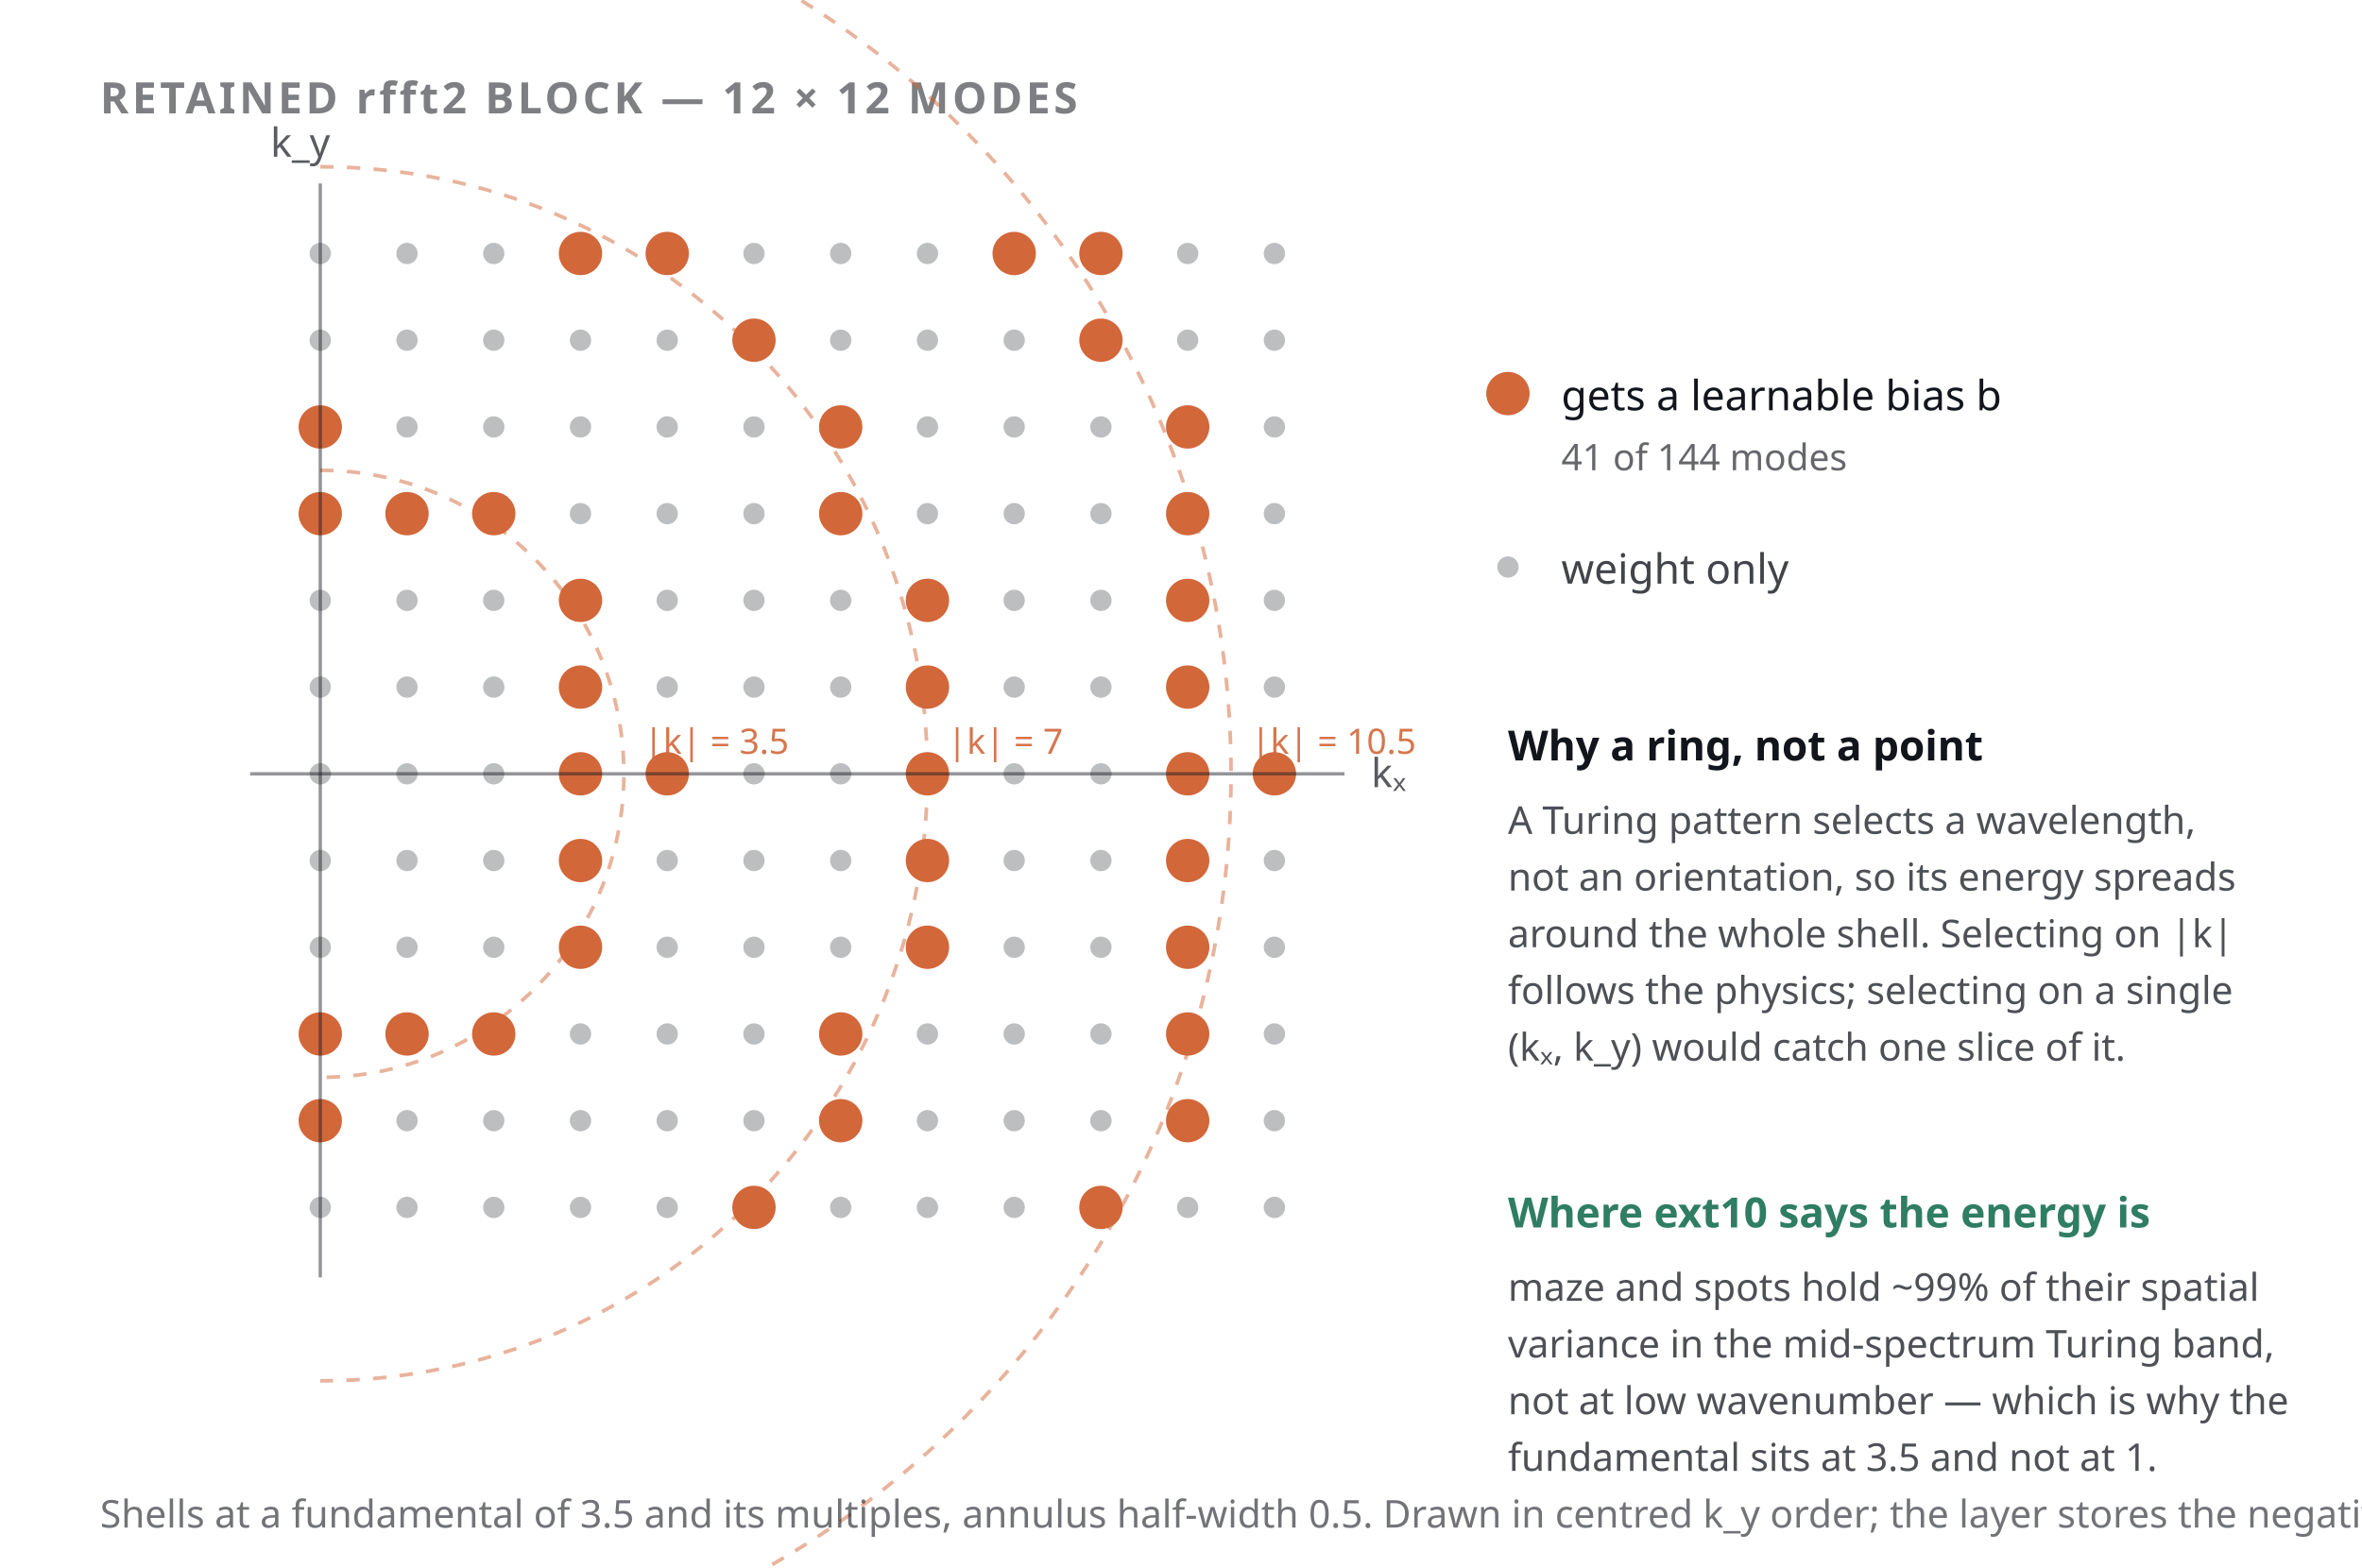
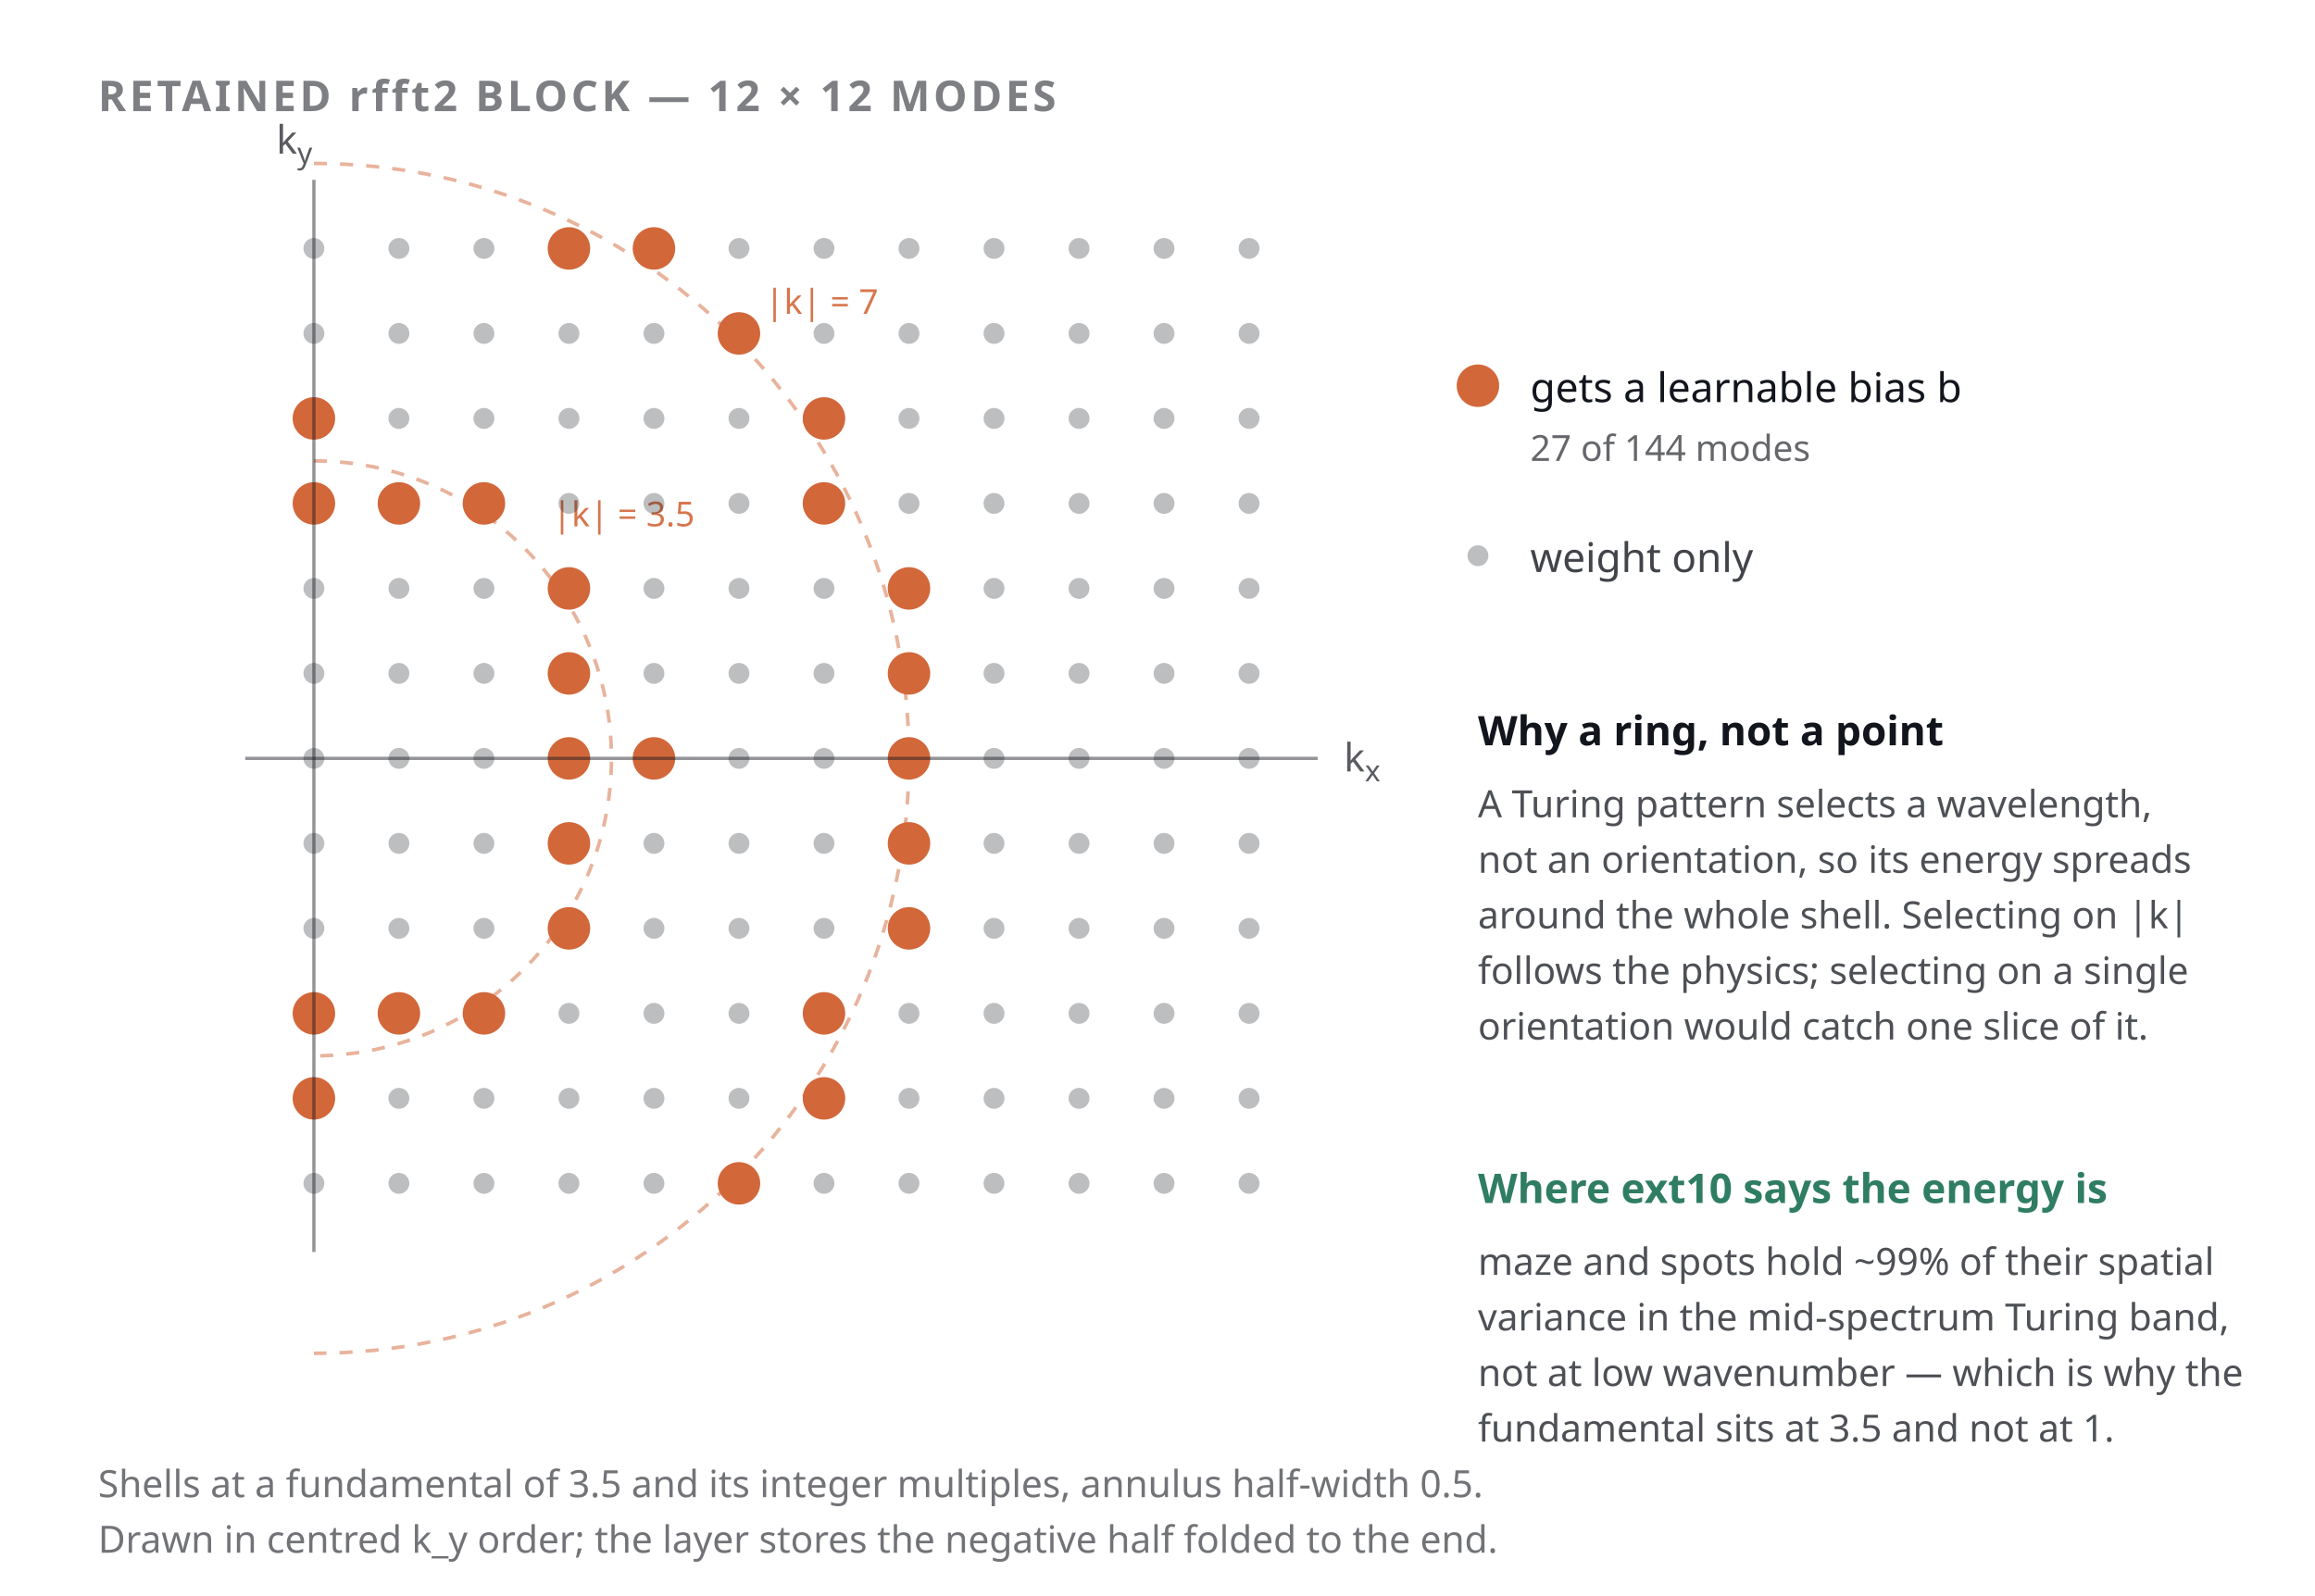
- <svg xmlns="http://www.w3.org/2000/svg" viewBox="0 0 708 470" color="#12151c" role="img" aria-label="The retained Fourier mode grid, with the 3 radial harmonic shells that receive a learnable bias highlighted against the modes that do not.">
+ <svg xmlns="http://www.w3.org/2000/svg" viewBox="0 0 708 488" color="#12151c" role="img" aria-label="The retained Fourier mode grid, with the 2 radial harmonic shells that receive a learnable bias highlighted against the modes that do not.">
  <g font-family="ui-sans-serif, system-ui, sans-serif" fill="currentColor">
    <text x="30" y="34" font-size="13" font-weight="600" opacity="0.55" letter-spacing="0.08em">RETAINED rfft2 BLOCK — 12 × 12 MODES</text>
    <path d="M 96 141.0 A 91.0 91.0 0 0 1 96 323.0" fill="none" stroke="#d2673a" stroke-width="1.1" stroke-dasharray="4 4" opacity="0.5" />
-     <text x="193" y="226" font-size="10.5" fill="#d2673a" opacity="0.9">|k| = 3.5</text>
+     <text x="169" y="161" font-size="10.5" fill="#d2673a" opacity="0.9">|k| = 3.5</text>
    <path d="M 96 50.0 A 182.0 182.0 0 0 1 96 414.0" fill="none" stroke="#d2673a" stroke-width="1.1" stroke-dasharray="4 4" opacity="0.5" />
-     <text x="284" y="226" font-size="10.5" fill="#d2673a" opacity="0.9">|k| = 7</text>
-     <path d="M 96 -41.0 A 273.0 273.0 0 0 1 96 505.0" fill="none" stroke="#d2673a" stroke-width="1.1" stroke-dasharray="4 4" opacity="0.5" />
-     <text x="375" y="226" font-size="10.5" fill="#d2673a" opacity="0.9">|k| = 10.5</text>
+     <text x="234" y="96" font-size="10.5" fill="#d2673a" opacity="0.9">|k| = 7</text>
    <circle cx="96" cy="362" r="3.2" fill="currentColor" opacity="0.28" />
    <circle cx="122" cy="362" r="3.2" fill="currentColor" opacity="0.28" />
    <circle cx="148" cy="362" r="3.2" fill="currentColor" opacity="0.28" />
    <circle cx="174" cy="362" r="3.2" fill="currentColor" opacity="0.28" />
    <circle cx="200" cy="362" r="3.2" fill="currentColor" opacity="0.28" />
    <circle cx="226" cy="362" r="6.5" fill="#d2673a" />
    <circle cx="252" cy="362" r="3.2" fill="currentColor" opacity="0.28" />
    <circle cx="278" cy="362" r="3.2" fill="currentColor" opacity="0.28" />
    <circle cx="304" cy="362" r="3.2" fill="currentColor" opacity="0.28" />
-     <circle cx="330" cy="362" r="6.5" fill="#d2673a" />
+     <circle cx="330" cy="362" r="3.2" fill="currentColor" opacity="0.28" />
    <circle cx="356" cy="362" r="3.2" fill="currentColor" opacity="0.28" />
    <circle cx="382" cy="362" r="3.2" fill="currentColor" opacity="0.28" />
    <circle cx="96" cy="336" r="6.5" fill="#d2673a" />
    <circle cx="122" cy="336" r="3.2" fill="currentColor" opacity="0.28" />
    <circle cx="148" cy="336" r="3.2" fill="currentColor" opacity="0.28" />
    <circle cx="174" cy="336" r="3.2" fill="currentColor" opacity="0.28" />
    <circle cx="200" cy="336" r="3.2" fill="currentColor" opacity="0.28" />
    <circle cx="226" cy="336" r="3.2" fill="currentColor" opacity="0.28" />
    <circle cx="252" cy="336" r="6.5" fill="#d2673a" />
    <circle cx="278" cy="336" r="3.2" fill="currentColor" opacity="0.28" />
    <circle cx="304" cy="336" r="3.2" fill="currentColor" opacity="0.28" />
    <circle cx="330" cy="336" r="3.2" fill="currentColor" opacity="0.28" />
-     <circle cx="356" cy="336" r="6.5" fill="#d2673a" />
+     <circle cx="356" cy="336" r="3.2" fill="currentColor" opacity="0.28" />
    <circle cx="382" cy="336" r="3.2" fill="currentColor" opacity="0.28" />
    <circle cx="96" cy="310" r="6.5" fill="#d2673a" />
    <circle cx="122" cy="310" r="6.5" fill="#d2673a" />
    <circle cx="148" cy="310" r="6.5" fill="#d2673a" />
    <circle cx="174" cy="310" r="3.2" fill="currentColor" opacity="0.28" />
    <circle cx="200" cy="310" r="3.2" fill="currentColor" opacity="0.28" />
    <circle cx="226" cy="310" r="3.2" fill="currentColor" opacity="0.28" />
    <circle cx="252" cy="310" r="6.5" fill="#d2673a" />
    <circle cx="278" cy="310" r="3.2" fill="currentColor" opacity="0.28" />
    <circle cx="304" cy="310" r="3.2" fill="currentColor" opacity="0.28" />
    <circle cx="330" cy="310" r="3.2" fill="currentColor" opacity="0.28" />
-     <circle cx="356" cy="310" r="6.5" fill="#d2673a" />
+     <circle cx="356" cy="310" r="3.2" fill="currentColor" opacity="0.28" />
    <circle cx="382" cy="310" r="3.2" fill="currentColor" opacity="0.28" />
    <circle cx="96" cy="284" r="3.2" fill="currentColor" opacity="0.28" />
    <circle cx="122" cy="284" r="3.2" fill="currentColor" opacity="0.28" />
    <circle cx="148" cy="284" r="3.2" fill="currentColor" opacity="0.28" />
    <circle cx="174" cy="284" r="6.5" fill="#d2673a" />
    <circle cx="200" cy="284" r="3.2" fill="currentColor" opacity="0.28" />
    <circle cx="226" cy="284" r="3.2" fill="currentColor" opacity="0.28" />
    <circle cx="252" cy="284" r="3.2" fill="currentColor" opacity="0.28" />
    <circle cx="278" cy="284" r="6.5" fill="#d2673a" />
    <circle cx="304" cy="284" r="3.2" fill="currentColor" opacity="0.28" />
    <circle cx="330" cy="284" r="3.2" fill="currentColor" opacity="0.28" />
-     <circle cx="356" cy="284" r="6.5" fill="#d2673a" />
+     <circle cx="356" cy="284" r="3.2" fill="currentColor" opacity="0.28" />
    <circle cx="382" cy="284" r="3.2" fill="currentColor" opacity="0.28" />
    <circle cx="96" cy="258" r="3.2" fill="currentColor" opacity="0.28" />
    <circle cx="122" cy="258" r="3.2" fill="currentColor" opacity="0.28" />
    <circle cx="148" cy="258" r="3.2" fill="currentColor" opacity="0.28" />
    <circle cx="174" cy="258" r="6.5" fill="#d2673a" />
    <circle cx="200" cy="258" r="3.2" fill="currentColor" opacity="0.28" />
    <circle cx="226" cy="258" r="3.2" fill="currentColor" opacity="0.28" />
    <circle cx="252" cy="258" r="3.2" fill="currentColor" opacity="0.28" />
    <circle cx="278" cy="258" r="6.5" fill="#d2673a" />
    <circle cx="304" cy="258" r="3.2" fill="currentColor" opacity="0.28" />
    <circle cx="330" cy="258" r="3.2" fill="currentColor" opacity="0.28" />
-     <circle cx="356" cy="258" r="6.5" fill="#d2673a" />
+     <circle cx="356" cy="258" r="3.2" fill="currentColor" opacity="0.28" />
    <circle cx="382" cy="258" r="3.2" fill="currentColor" opacity="0.28" />
    <circle cx="96" cy="232" r="3.2" fill="currentColor" opacity="0.28" />
    <circle cx="122" cy="232" r="3.2" fill="currentColor" opacity="0.28" />
    <circle cx="148" cy="232" r="3.2" fill="currentColor" opacity="0.28" />
    <circle cx="174" cy="232" r="6.5" fill="#d2673a" />
    <circle cx="200" cy="232" r="6.5" fill="#d2673a" />
    <circle cx="226" cy="232" r="3.2" fill="currentColor" opacity="0.28" />
    <circle cx="252" cy="232" r="3.2" fill="currentColor" opacity="0.28" />
    <circle cx="278" cy="232" r="6.5" fill="#d2673a" />
    <circle cx="304" cy="232" r="3.2" fill="currentColor" opacity="0.28" />
    <circle cx="330" cy="232" r="3.2" fill="currentColor" opacity="0.28" />
-     <circle cx="356" cy="232" r="6.5" fill="#d2673a" />
-     <circle cx="382" cy="232" r="6.5" fill="#d2673a" />
+     <circle cx="356" cy="232" r="3.2" fill="currentColor" opacity="0.28" />
+     <circle cx="382" cy="232" r="3.2" fill="currentColor" opacity="0.28" />
    <circle cx="96" cy="206" r="3.2" fill="currentColor" opacity="0.28" />
    <circle cx="122" cy="206" r="3.2" fill="currentColor" opacity="0.28" />
    <circle cx="148" cy="206" r="3.2" fill="currentColor" opacity="0.28" />
    <circle cx="174" cy="206" r="6.5" fill="#d2673a" />
    <circle cx="200" cy="206" r="3.2" fill="currentColor" opacity="0.28" />
    <circle cx="226" cy="206" r="3.2" fill="currentColor" opacity="0.28" />
    <circle cx="252" cy="206" r="3.2" fill="currentColor" opacity="0.28" />
    <circle cx="278" cy="206" r="6.5" fill="#d2673a" />
    <circle cx="304" cy="206" r="3.2" fill="currentColor" opacity="0.28" />
    <circle cx="330" cy="206" r="3.2" fill="currentColor" opacity="0.28" />
-     <circle cx="356" cy="206" r="6.5" fill="#d2673a" />
+     <circle cx="356" cy="206" r="3.2" fill="currentColor" opacity="0.28" />
    <circle cx="382" cy="206" r="3.2" fill="currentColor" opacity="0.28" />
    <circle cx="96" cy="180" r="3.2" fill="currentColor" opacity="0.28" />
    <circle cx="122" cy="180" r="3.2" fill="currentColor" opacity="0.28" />
    <circle cx="148" cy="180" r="3.2" fill="currentColor" opacity="0.28" />
    <circle cx="174" cy="180" r="6.5" fill="#d2673a" />
    <circle cx="200" cy="180" r="3.2" fill="currentColor" opacity="0.28" />
    <circle cx="226" cy="180" r="3.2" fill="currentColor" opacity="0.28" />
    <circle cx="252" cy="180" r="3.2" fill="currentColor" opacity="0.28" />
    <circle cx="278" cy="180" r="6.5" fill="#d2673a" />
    <circle cx="304" cy="180" r="3.2" fill="currentColor" opacity="0.28" />
    <circle cx="330" cy="180" r="3.2" fill="currentColor" opacity="0.28" />
-     <circle cx="356" cy="180" r="6.5" fill="#d2673a" />
+     <circle cx="356" cy="180" r="3.2" fill="currentColor" opacity="0.28" />
    <circle cx="382" cy="180" r="3.2" fill="currentColor" opacity="0.28" />
    <circle cx="96" cy="154" r="6.5" fill="#d2673a" />
    <circle cx="122" cy="154" r="6.5" fill="#d2673a" />
    <circle cx="148" cy="154" r="6.5" fill="#d2673a" />
    <circle cx="174" cy="154" r="3.2" fill="currentColor" opacity="0.28" />
    <circle cx="200" cy="154" r="3.2" fill="currentColor" opacity="0.28" />
    <circle cx="226" cy="154" r="3.2" fill="currentColor" opacity="0.28" />
    <circle cx="252" cy="154" r="6.5" fill="#d2673a" />
    <circle cx="278" cy="154" r="3.2" fill="currentColor" opacity="0.28" />
    <circle cx="304" cy="154" r="3.2" fill="currentColor" opacity="0.28" />
    <circle cx="330" cy="154" r="3.2" fill="currentColor" opacity="0.28" />
-     <circle cx="356" cy="154" r="6.5" fill="#d2673a" />
+     <circle cx="356" cy="154" r="3.2" fill="currentColor" opacity="0.28" />
    <circle cx="382" cy="154" r="3.2" fill="currentColor" opacity="0.28" />
    <circle cx="96" cy="128" r="6.5" fill="#d2673a" />
    <circle cx="122" cy="128" r="3.2" fill="currentColor" opacity="0.28" />
    <circle cx="148" cy="128" r="3.2" fill="currentColor" opacity="0.28" />
    <circle cx="174" cy="128" r="3.2" fill="currentColor" opacity="0.28" />
    <circle cx="200" cy="128" r="3.2" fill="currentColor" opacity="0.28" />
    <circle cx="226" cy="128" r="3.2" fill="currentColor" opacity="0.28" />
    <circle cx="252" cy="128" r="6.5" fill="#d2673a" />
    <circle cx="278" cy="128" r="3.2" fill="currentColor" opacity="0.28" />
    <circle cx="304" cy="128" r="3.2" fill="currentColor" opacity="0.28" />
    <circle cx="330" cy="128" r="3.2" fill="currentColor" opacity="0.28" />
-     <circle cx="356" cy="128" r="6.5" fill="#d2673a" />
+     <circle cx="356" cy="128" r="3.2" fill="currentColor" opacity="0.28" />
    <circle cx="382" cy="128" r="3.2" fill="currentColor" opacity="0.28" />
    <circle cx="96" cy="102" r="3.2" fill="currentColor" opacity="0.28" />
    <circle cx="122" cy="102" r="3.2" fill="currentColor" opacity="0.28" />
    <circle cx="148" cy="102" r="3.2" fill="currentColor" opacity="0.28" />
    <circle cx="174" cy="102" r="3.2" fill="currentColor" opacity="0.28" />
    <circle cx="200" cy="102" r="3.2" fill="currentColor" opacity="0.28" />
    <circle cx="226" cy="102" r="6.5" fill="#d2673a" />
    <circle cx="252" cy="102" r="3.2" fill="currentColor" opacity="0.28" />
    <circle cx="278" cy="102" r="3.2" fill="currentColor" opacity="0.28" />
    <circle cx="304" cy="102" r="3.2" fill="currentColor" opacity="0.28" />
-     <circle cx="330" cy="102" r="6.5" fill="#d2673a" />
+     <circle cx="330" cy="102" r="3.2" fill="currentColor" opacity="0.28" />
    <circle cx="356" cy="102" r="3.2" fill="currentColor" opacity="0.28" />
    <circle cx="382" cy="102" r="3.2" fill="currentColor" opacity="0.28" />
    <circle cx="96" cy="76" r="3.2" fill="currentColor" opacity="0.28" />
    <circle cx="122" cy="76" r="3.2" fill="currentColor" opacity="0.28" />
    <circle cx="148" cy="76" r="3.2" fill="currentColor" opacity="0.28" />
    <circle cx="174" cy="76" r="6.5" fill="#d2673a" />
    <circle cx="200" cy="76" r="6.5" fill="#d2673a" />
    <circle cx="226" cy="76" r="3.2" fill="currentColor" opacity="0.28" />
    <circle cx="252" cy="76" r="3.2" fill="currentColor" opacity="0.28" />
    <circle cx="278" cy="76" r="3.2" fill="currentColor" opacity="0.28" />
-     <circle cx="304" cy="76" r="6.5" fill="#d2673a" />
-     <circle cx="330" cy="76" r="6.5" fill="#d2673a" />
+     <circle cx="304" cy="76" r="3.2" fill="currentColor" opacity="0.28" />
+     <circle cx="330" cy="76" r="3.2" fill="currentColor" opacity="0.28" />
    <circle cx="356" cy="76" r="3.2" fill="currentColor" opacity="0.28" />
    <circle cx="382" cy="76" r="3.2" fill="currentColor" opacity="0.28" />
    <line x1="96" y1="55" x2="96" y2="383" stroke="currentColor" stroke-width="1" opacity="0.45" />
    <line x1="75" y1="232" x2="403" y2="232" stroke="currentColor" stroke-width="1" opacity="0.45" />
-     <text x="411" y="236" font-size="12" opacity="0.7">kₓ</text>
-     <text x="90" y="47" font-size="12" opacity="0.7" text-anchor="middle">k_y</text>
+     <text x="411" y="236" font-size="12" opacity="0.7">k<tspan font-size="9" dy="3">x</tspan>
+     </text>
+     <text x="90" y="47" font-size="12" opacity="0.7" text-anchor="middle">k<tspan font-size="9" dy="3">y</tspan>
+     </text>
    <circle cx="452" cy="118" r="6.5" fill="#d2673a" />
    <text x="468" y="123" font-size="12.5">gets a learnable bias b</text>
-     <text x="468" y="141" font-size="11" opacity="0.65">41 of 144 modes</text>
+     <text x="468" y="141" font-size="11" opacity="0.65">27 of 144 modes</text>
    <circle cx="452" cy="170" r="3.2" fill="currentColor" opacity="0.28" />
    <text x="468" y="175" font-size="12.5" opacity="0.8">weight only</text>
    <text x="452" y="228" font-size="12.5" font-weight="600">Why a ring, not a point</text>
    <text x="452" y="250" font-size="11.5" opacity="0.75">A Turing pattern selects a wavelength,</text>
    <text x="452" y="267" font-size="11.5" opacity="0.75">not an orientation, so its energy spreads</text>
    <text x="452" y="284" font-size="11.5" opacity="0.75">around the whole shell. Selecting on |k|</text>
    <text x="452" y="301" font-size="11.5" opacity="0.75">follows the physics; selecting on a single</text>
-     <text x="452" y="318" font-size="11.5" opacity="0.75">(kₓ, k_y) would catch one slice of it.</text>
+     <text x="452" y="318" font-size="11.5" opacity="0.75">orientation would catch one slice of it.</text>
    <text x="452" y="368" font-size="12.5" font-weight="600" fill="#2f7d63">Where ext10 says the energy is</text>
    <text x="452" y="390" font-size="11.5" opacity="0.75">maze and spots hold ~99% of their spatial</text>
    <text x="452" y="407" font-size="11.5" opacity="0.75">variance in the mid-spectrum Turing band,</text>
    <text x="452" y="424" font-size="11.5" opacity="0.75">not at low wavenumber — which is why the</text>
    <text x="452" y="441" font-size="11.5" opacity="0.75">fundamental sits at 3.5 and not at 1.</text>
-     <text x="30" y="458" font-size="11.5" opacity="0.6">Shells at a fundamental of 3.5 and its multiples, annulus half-width 0.5. Drawn in centred k_y order; the layer stores the negative half folded to the end.</text>
+     <text x="30" y="458" font-size="11.5" opacity="0.6">Shells at a fundamental of 3.5 and its integer multiples, annulus half-width 0.5.</text>
+     <text x="30" y="475" font-size="11.5" opacity="0.6">Drawn in centred k_y order; the layer stores the negative half folded to the end.</text>
  </g>
</svg>
